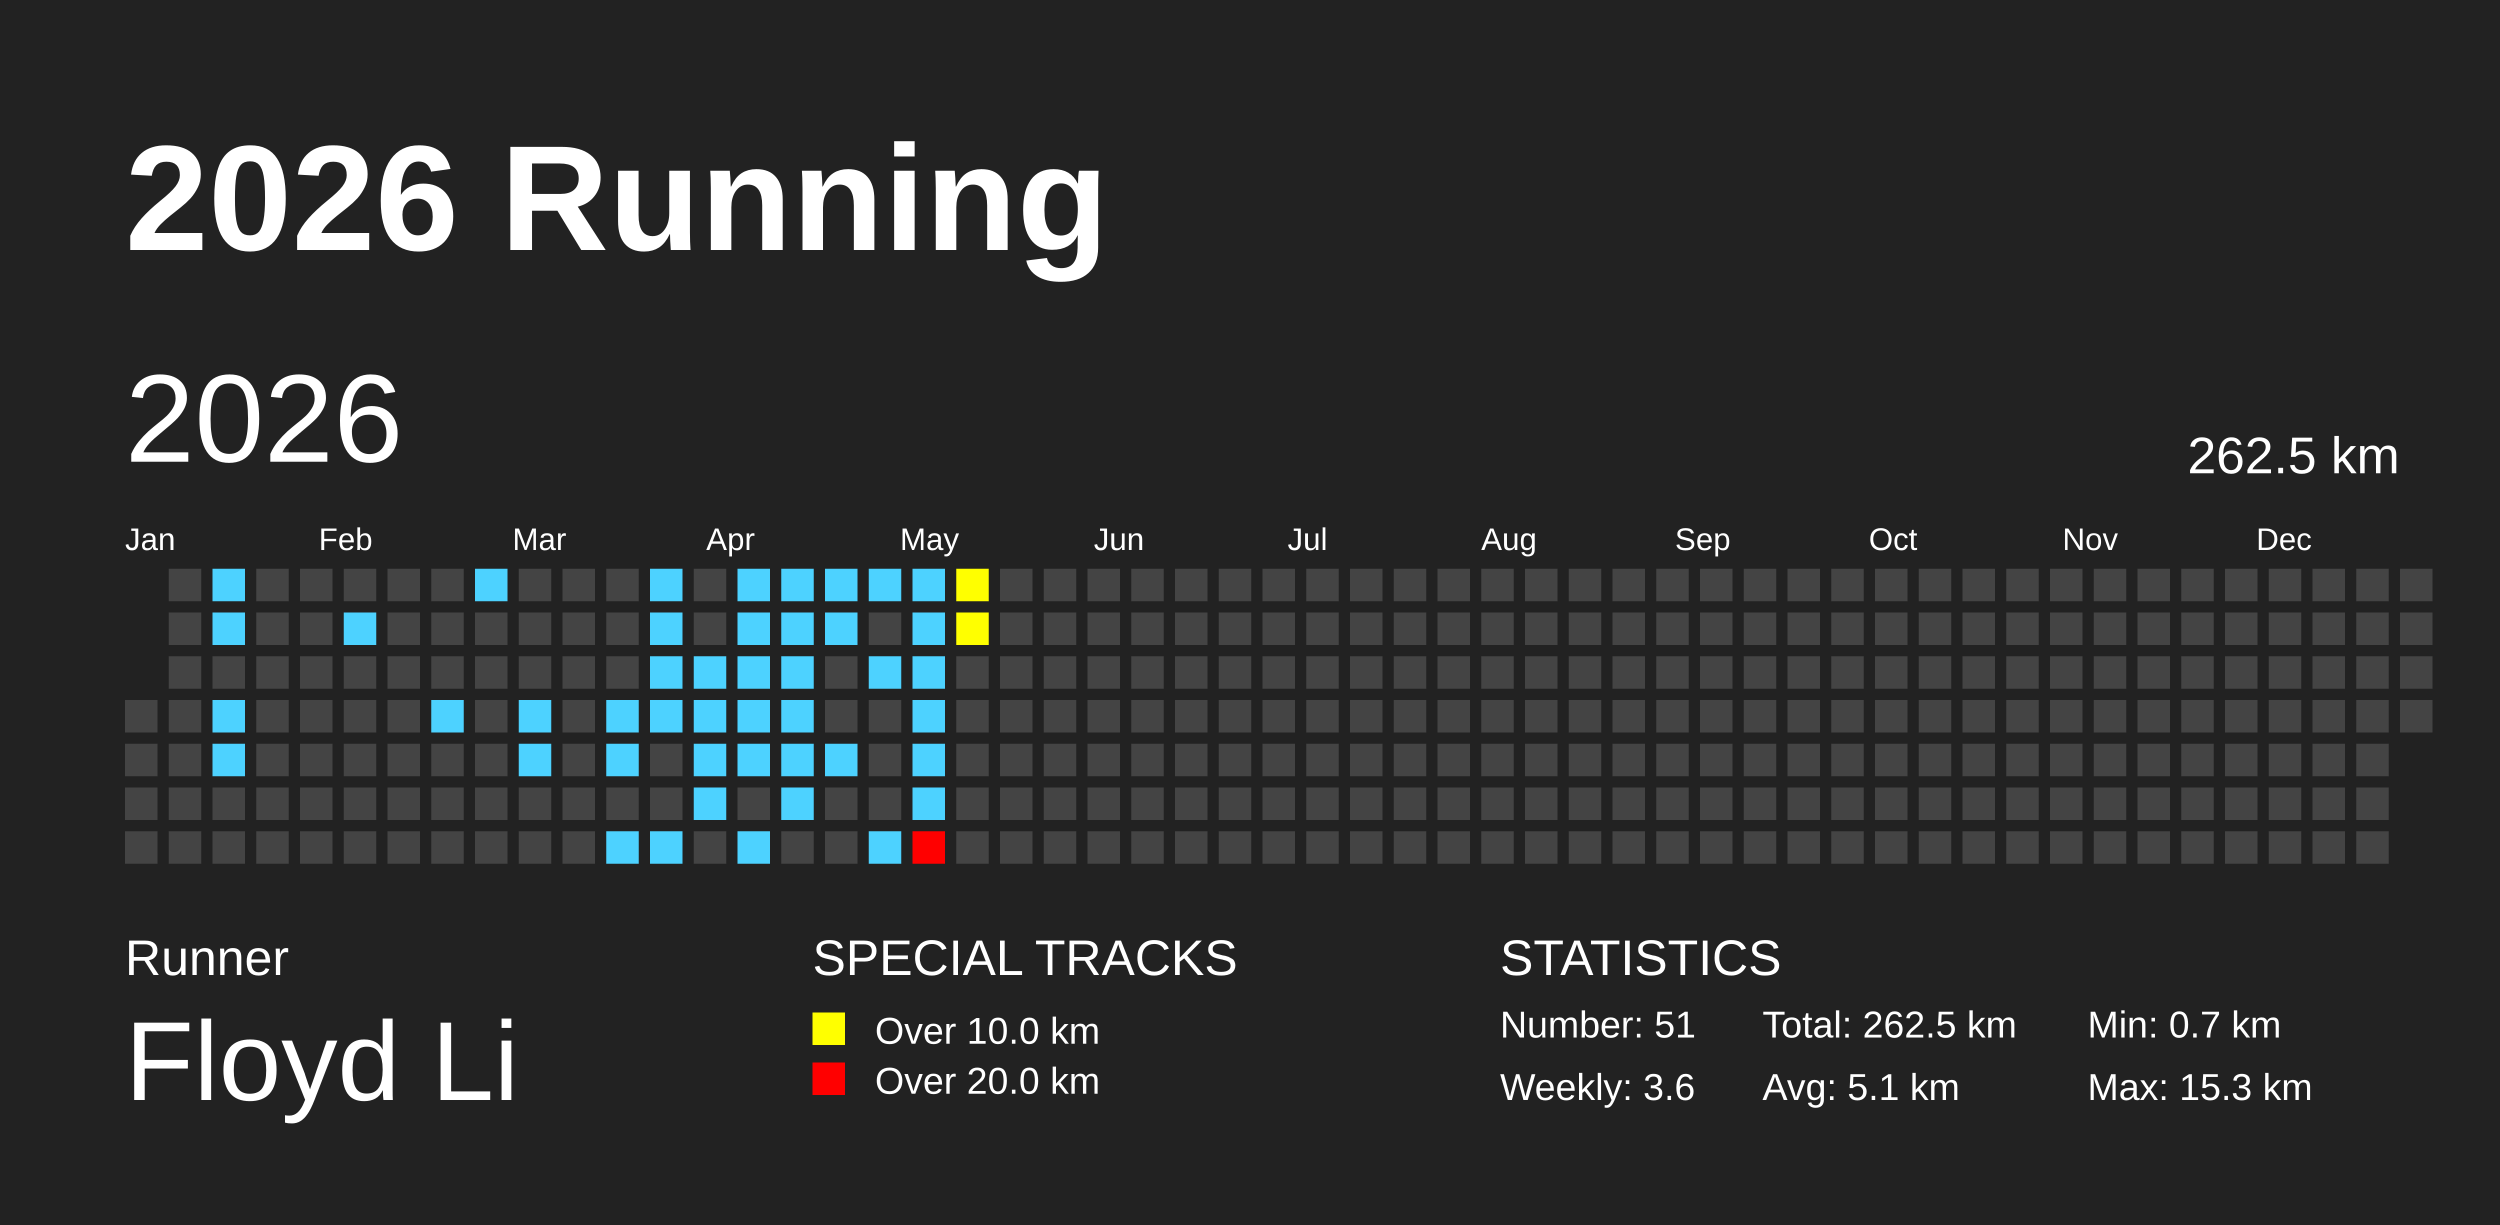
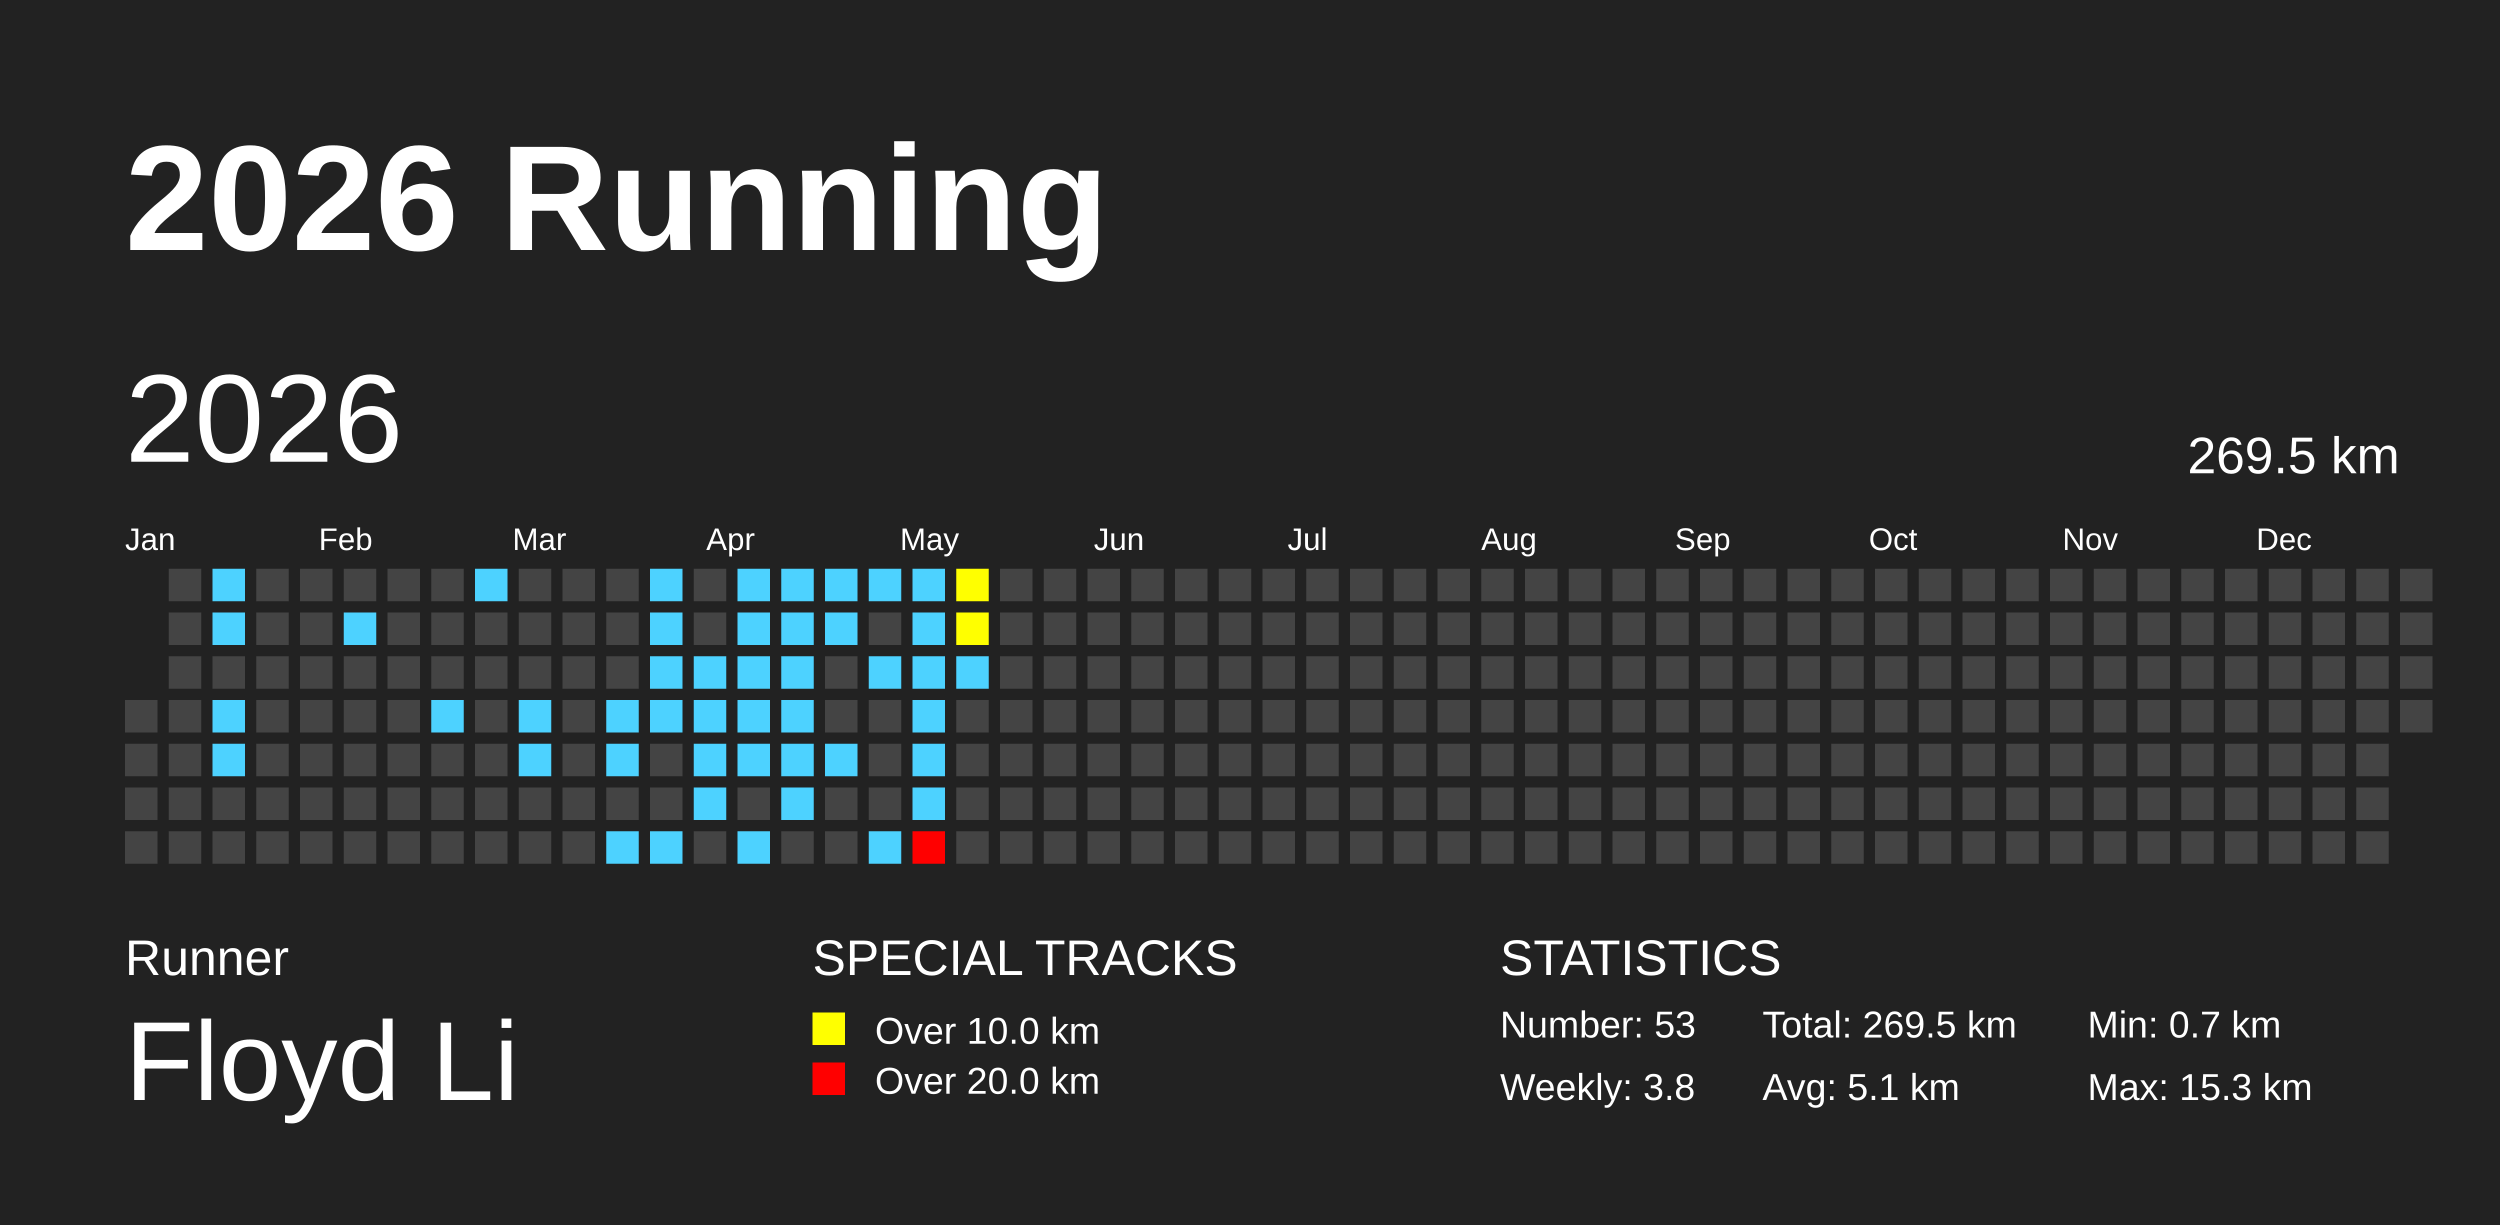
<svg xmlns="http://www.w3.org/2000/svg" baseProfile="full" height="98mm" version="1.1" viewBox="0,0,200,98" width="200mm">
  <defs />
  <rect fill="#222222" height="98" width="200" x="0" y="0" />
  <text fill="#FFFFFF" style="font-size:12px; font-family:Arial; font-weight:bold;" x="10" y="20">2026 Running</text>
  <text fill="#FFFFFF" style="font-size:4px; font-family:Arial" x="10" y="78">Runner</text>
  <text fill="#FFFFFF" style="font-size:9px; font-family:Arial" x="10" y="88">Floyd Li</text>
  <text fill="#FFFFFF" style="font-size:4px; font-family:Arial" x="65" y="78">SPECIAL TRACKS</text>
  <rect fill="yellow" height="2.6" width="2.6" x="65" y="81" />
  <text fill="#FFFFFF" style="font-size:3px; font-family:Arial" x="70" y="83.5">Over 10.0 km</text>
  <rect fill="red" height="2.6" width="2.6" x="65" y="85" />
  <text fill="#FFFFFF" style="font-size:3px; font-family:Arial" x="70" y="87.5">Over 20.0 km</text>
  <text fill="#FFFFFF" style="font-size:4px; font-family:Arial" x="120" y="78">STATISTICS</text>
-   <text fill="#FFFFFF" style="font-size:3px; font-family:Arial" x="120" y="83">Number: 51</text>
-   <text fill="#FFFFFF" style="font-size:3px; font-family:Arial" x="120" y="88">Weekly: 3.6</text>
-   <text fill="#FFFFFF" style="font-size:3px; font-family:Arial" x="141" y="83">Total: 262.5 km</text>
+   <text fill="#FFFFFF" style="font-size:3px; font-family:Arial" x="120" y="83">Number: 53</text>
+   <text fill="#FFFFFF" style="font-size:3px; font-family:Arial" x="120" y="88">Weekly: 3.8</text>
+   <text fill="#FFFFFF" style="font-size:3px; font-family:Arial" x="141" y="83">Total: 269.5 km</text>
  <text fill="#FFFFFF" style="font-size:3px; font-family:Arial" x="141" y="88">Avg: 5.1 km</text>
  <text fill="#FFFFFF" style="font-size:3px; font-family:Arial" x="167" y="83">Min: 0.7 km</text>
  <text fill="#FFFFFF" style="font-size:3px; font-family:Arial" x="167" y="88">Max: 15.3 km</text>
  <text dominant-baseline="hanging" fill="#FFFFFF" style="font-size:10.0px; font-family:Arial;" x="10" y="30">2026</text>
-   <text dominant-baseline="hanging" fill="#FFFFFF" style="font-size:4.125px; font-family:Arial;" x="175" y="35">262.5 km</text>
+   <text dominant-baseline="hanging" fill="#FFFFFF" style="font-size:4.125px; font-family:Arial;" x="175" y="35">269.5 km</text>
  <text fill="#FFFFFF" style="font-size:2.5px; font-family:Arial" x="10.0" y="44">Jan</text>
  <text fill="#FFFFFF" style="font-size:2.5px; font-family:Arial" x="25.5" y="44">Feb</text>
  <text fill="#FFFFFF" style="font-size:2.5px; font-family:Arial" x="41.0" y="44">Mar</text>
  <text fill="#FFFFFF" style="font-size:2.5px; font-family:Arial" x="56.5" y="44">Apr</text>
  <text fill="#FFFFFF" style="font-size:2.5px; font-family:Arial" x="72.0" y="44">May</text>
  <text fill="#FFFFFF" style="font-size:2.5px; font-family:Arial" x="87.5" y="44">Jun</text>
  <text fill="#FFFFFF" style="font-size:2.5px; font-family:Arial" x="103.0" y="44">Jul</text>
  <text fill="#FFFFFF" style="font-size:2.5px; font-family:Arial" x="118.5" y="44">Aug</text>
  <text fill="#FFFFFF" style="font-size:2.5px; font-family:Arial" x="134.0" y="44">Sep</text>
  <text fill="#FFFFFF" style="font-size:2.5px; font-family:Arial" x="149.5" y="44">Oct</text>
  <text fill="#FFFFFF" style="font-size:2.5px; font-family:Arial" x="165.0" y="44">Nov</text>
  <text fill="#FFFFFF" style="font-size:2.5px; font-family:Arial" x="180.5" y="44">Dec</text>
  <rect fill="#444444" height="2.6" width="2.6" x="10.0" y="56.0" />
  <rect fill="#444444" height="2.6" width="2.6" x="10.0" y="59.5" />
  <rect fill="#444444" height="2.6" width="2.6" x="10.0" y="63.0" />
  <rect fill="#444444" height="2.6" width="2.6" x="10.0" y="66.5" />
  <rect fill="#444444" height="2.6" width="2.6" x="13.5" y="45.5" />
  <rect fill="#444444" height="2.6" width="2.6" x="13.5" y="49.0" />
  <rect fill="#444444" height="2.6" width="2.6" x="13.5" y="52.5" />
  <rect fill="#444444" height="2.6" width="2.6" x="13.5" y="56.0" />
  <rect fill="#444444" height="2.6" width="2.6" x="13.5" y="59.5" />
  <rect fill="#444444" height="2.6" width="2.6" x="13.5" y="63.0" />
  <rect fill="#444444" height="2.6" width="2.6" x="13.5" y="66.5" />
  <rect fill="#4DD2FF" height="2.6" width="2.6" x="17.0" y="45.5" />
  <rect fill="#4DD2FF" height="2.6" width="2.6" x="17.0" y="49.0" />
  <rect fill="#444444" height="2.6" width="2.6" x="17.0" y="52.5" />
  <rect fill="#4DD2FF" height="2.6" width="2.6" x="17.0" y="56.0" />
  <rect fill="#4DD2FF" height="2.6" width="2.6" x="17.0" y="59.5" />
  <rect fill="#444444" height="2.6" width="2.6" x="17.0" y="63.0" />
  <rect fill="#444444" height="2.6" width="2.6" x="17.0" y="66.5" />
  <rect fill="#444444" height="2.6" width="2.6" x="20.5" y="45.5" />
  <rect fill="#444444" height="2.6" width="2.6" x="20.5" y="49.0" />
  <rect fill="#444444" height="2.6" width="2.6" x="20.5" y="52.5" />
  <rect fill="#444444" height="2.6" width="2.6" x="20.5" y="56.0" />
  <rect fill="#444444" height="2.6" width="2.6" x="20.5" y="59.5" />
  <rect fill="#444444" height="2.6" width="2.6" x="20.5" y="63.0" />
  <rect fill="#444444" height="2.6" width="2.6" x="20.5" y="66.5" />
  <rect fill="#444444" height="2.6" width="2.6" x="24.0" y="45.5" />
  <rect fill="#444444" height="2.6" width="2.6" x="24.0" y="49.0" />
  <rect fill="#444444" height="2.6" width="2.6" x="24.0" y="52.5" />
  <rect fill="#444444" height="2.6" width="2.6" x="24.0" y="56.0" />
  <rect fill="#444444" height="2.6" width="2.6" x="24.0" y="59.5" />
  <rect fill="#444444" height="2.6" width="2.6" x="24.0" y="63.0" />
  <rect fill="#444444" height="2.6" width="2.6" x="24.0" y="66.5" />
  <rect fill="#444444" height="2.6" width="2.6" x="27.5" y="45.5" />
  <rect fill="#4DD2FF" height="2.6" width="2.6" x="27.5" y="49.0" />
  <rect fill="#444444" height="2.6" width="2.6" x="27.5" y="52.5" />
  <rect fill="#444444" height="2.6" width="2.6" x="27.5" y="56.0" />
  <rect fill="#444444" height="2.6" width="2.6" x="27.5" y="59.5" />
  <rect fill="#444444" height="2.6" width="2.6" x="27.5" y="63.0" />
  <rect fill="#444444" height="2.6" width="2.6" x="27.5" y="66.5" />
  <rect fill="#444444" height="2.6" width="2.6" x="31.0" y="45.5" />
  <rect fill="#444444" height="2.6" width="2.6" x="31.0" y="49.0" />
  <rect fill="#444444" height="2.6" width="2.6" x="31.0" y="52.5" />
  <rect fill="#444444" height="2.6" width="2.6" x="31.0" y="56.0" />
  <rect fill="#444444" height="2.6" width="2.6" x="31.0" y="59.5" />
  <rect fill="#444444" height="2.6" width="2.6" x="31.0" y="63.0" />
  <rect fill="#444444" height="2.6" width="2.6" x="31.0" y="66.5" />
  <rect fill="#444444" height="2.6" width="2.6" x="34.5" y="45.5" />
  <rect fill="#444444" height="2.6" width="2.6" x="34.5" y="49.0" />
  <rect fill="#444444" height="2.6" width="2.6" x="34.5" y="52.5" />
  <rect fill="#4DD2FF" height="2.6" width="2.6" x="34.5" y="56.0" />
  <rect fill="#444444" height="2.6" width="2.6" x="34.5" y="59.5" />
  <rect fill="#444444" height="2.6" width="2.6" x="34.5" y="63.0" />
  <rect fill="#444444" height="2.6" width="2.6" x="34.5" y="66.5" />
  <rect fill="#4DD2FF" height="2.6" width="2.6" x="38.0" y="45.5" />
  <rect fill="#444444" height="2.6" width="2.6" x="38.0" y="49.0" />
  <rect fill="#444444" height="2.6" width="2.6" x="38.0" y="52.5" />
  <rect fill="#444444" height="2.6" width="2.6" x="38.0" y="56.0" />
  <rect fill="#444444" height="2.6" width="2.6" x="38.0" y="59.5" />
  <rect fill="#444444" height="2.6" width="2.6" x="38.0" y="63.0" />
  <rect fill="#444444" height="2.6" width="2.6" x="38.0" y="66.5" />
  <rect fill="#444444" height="2.6" width="2.6" x="41.5" y="45.5" />
  <rect fill="#444444" height="2.6" width="2.6" x="41.5" y="49.0" />
  <rect fill="#444444" height="2.6" width="2.6" x="41.5" y="52.5" />
  <rect fill="#4DD2FF" height="2.6" width="2.6" x="41.5" y="56.0" />
  <rect fill="#4DD2FF" height="2.6" width="2.6" x="41.5" y="59.5" />
  <rect fill="#444444" height="2.6" width="2.6" x="41.5" y="63.0" />
  <rect fill="#444444" height="2.6" width="2.6" x="41.5" y="66.5" />
  <rect fill="#444444" height="2.6" width="2.6" x="45.0" y="45.5" />
  <rect fill="#444444" height="2.6" width="2.6" x="45.0" y="49.0" />
  <rect fill="#444444" height="2.6" width="2.6" x="45.0" y="52.5" />
  <rect fill="#444444" height="2.6" width="2.6" x="45.0" y="56.0" />
  <rect fill="#444444" height="2.6" width="2.6" x="45.0" y="59.5" />
  <rect fill="#444444" height="2.6" width="2.6" x="45.0" y="63.0" />
  <rect fill="#444444" height="2.6" width="2.6" x="45.0" y="66.5" />
  <rect fill="#444444" height="2.6" width="2.6" x="48.5" y="45.5" />
  <rect fill="#444444" height="2.6" width="2.6" x="48.5" y="49.0" />
  <rect fill="#444444" height="2.6" width="2.6" x="48.5" y="52.5" />
  <rect fill="#4DD2FF" height="2.6" width="2.6" x="48.5" y="56.0" />
  <rect fill="#4DD2FF" height="2.6" width="2.6" x="48.5" y="59.5" />
  <rect fill="#444444" height="2.6" width="2.6" x="48.5" y="63.0" />
  <rect fill="#4DD2FF" height="2.6" width="2.6" x="48.5" y="66.5" />
  <rect fill="#4DD2FF" height="2.6" width="2.6" x="52.0" y="45.5" />
  <rect fill="#4DD2FF" height="2.6" width="2.6" x="52.0" y="49.0" />
  <rect fill="#4DD2FF" height="2.6" width="2.6" x="52.0" y="52.5" />
  <rect fill="#4DD2FF" height="2.6" width="2.6" x="52.0" y="56.0" />
  <rect fill="#444444" height="2.6" width="2.6" x="52.0" y="59.5" />
  <rect fill="#444444" height="2.6" width="2.6" x="52.0" y="63.0" />
  <rect fill="#4DD2FF" height="2.6" width="2.6" x="52.0" y="66.5" />
  <rect fill="#444444" height="2.6" width="2.6" x="55.5" y="45.5" />
  <rect fill="#444444" height="2.6" width="2.6" x="55.5" y="49.0" />
  <rect fill="#4DD2FF" height="2.6" width="2.6" x="55.5" y="52.5" />
  <rect fill="#4DD2FF" height="2.6" width="2.6" x="55.5" y="56.0" />
  <rect fill="#4DD2FF" height="2.6" width="2.6" x="55.5" y="59.5" />
  <rect fill="#4DD2FF" height="2.6" width="2.6" x="55.5" y="63.0" />
  <rect fill="#444444" height="2.6" width="2.6" x="55.5" y="66.5" />
  <rect fill="#4DD2FF" height="2.6" width="2.6" x="59.0" y="45.5" />
  <rect fill="#4DD2FF" height="2.6" width="2.6" x="59.0" y="49.0" />
  <rect fill="#4DD2FF" height="2.6" width="2.6" x="59.0" y="52.5" />
  <rect fill="#4DD2FF" height="2.6" width="2.6" x="59.0" y="56.0" />
  <rect fill="#4DD2FF" height="2.6" width="2.6" x="59.0" y="59.5" />
  <rect fill="#444444" height="2.6" width="2.6" x="59.0" y="63.0" />
  <rect fill="#4DD2FF" height="2.6" width="2.6" x="59.0" y="66.5" />
  <rect fill="#4DD2FF" height="2.6" width="2.6" x="62.5" y="45.5" />
  <rect fill="#4DD2FF" height="2.6" width="2.6" x="62.5" y="49.0" />
  <rect fill="#4DD2FF" height="2.6" width="2.6" x="62.5" y="52.5" />
  <rect fill="#4DD2FF" height="2.6" width="2.6" x="62.5" y="56.0" />
  <rect fill="#4DD2FF" height="2.6" width="2.6" x="62.5" y="59.5" />
  <rect fill="#4DD2FF" height="2.6" width="2.6" x="62.5" y="63.0" />
  <rect fill="#444444" height="2.6" width="2.6" x="62.5" y="66.5" />
  <rect fill="#4DD2FF" height="2.6" width="2.6" x="66.0" y="45.5" />
  <rect fill="#4DD2FF" height="2.6" width="2.6" x="66.0" y="49.0" />
  <rect fill="#444444" height="2.6" width="2.6" x="66.0" y="52.5" />
  <rect fill="#444444" height="2.6" width="2.6" x="66.0" y="56.0" />
  <rect fill="#4DD2FF" height="2.6" width="2.6" x="66.0" y="59.5" />
  <rect fill="#444444" height="2.6" width="2.6" x="66.0" y="63.0" />
  <rect fill="#444444" height="2.6" width="2.6" x="66.0" y="66.5" />
  <rect fill="#4DD2FF" height="2.6" width="2.6" x="69.5" y="45.5" />
  <rect fill="#444444" height="2.6" width="2.6" x="69.5" y="49.0" />
  <rect fill="#4DD2FF" height="2.6" width="2.6" x="69.5" y="52.5" />
  <rect fill="#444444" height="2.6" width="2.6" x="69.5" y="56.0" />
  <rect fill="#444444" height="2.6" width="2.6" x="69.5" y="59.5" />
  <rect fill="#444444" height="2.6" width="2.6" x="69.5" y="63.0" />
  <rect fill="#4DD2FF" height="2.6" width="2.6" x="69.5" y="66.5" />
  <rect fill="#4DD2FF" height="2.6" width="2.6" x="73.0" y="45.5" />
  <rect fill="#4DD2FF" height="2.6" width="2.6" x="73.0" y="49.0" />
  <rect fill="#4DD2FF" height="2.6" width="2.6" x="73.0" y="52.5" />
  <rect fill="#4DD2FF" height="2.6" width="2.6" x="73.0" y="56.0" />
  <rect fill="#4DD2FF" height="2.6" width="2.6" x="73.0" y="59.5" />
  <rect fill="#4DD2FF" height="2.6" width="2.6" x="73.0" y="63.0" />
  <rect fill="red" height="2.6" width="2.6" x="73.0" y="66.5" />
  <rect fill="yellow" height="2.6" width="2.6" x="76.5" y="45.5" />
  <rect fill="yellow" height="2.6" width="2.6" x="76.5" y="49.0" />
-   <rect fill="#444444" height="2.6" width="2.6" x="76.5" y="52.5" />
+   <rect fill="#4DD2FF" height="2.6" width="2.6" x="76.5" y="52.5" />
  <rect fill="#444444" height="2.6" width="2.6" x="76.5" y="56.0" />
  <rect fill="#444444" height="2.6" width="2.6" x="76.5" y="59.5" />
  <rect fill="#444444" height="2.6" width="2.6" x="76.5" y="63.0" />
  <rect fill="#444444" height="2.6" width="2.6" x="76.5" y="66.5" />
  <rect fill="#444444" height="2.6" width="2.6" x="80.0" y="45.5" />
  <rect fill="#444444" height="2.6" width="2.6" x="80.0" y="49.0" />
  <rect fill="#444444" height="2.6" width="2.6" x="80.0" y="52.5" />
  <rect fill="#444444" height="2.6" width="2.6" x="80.0" y="56.0" />
  <rect fill="#444444" height="2.6" width="2.6" x="80.0" y="59.5" />
  <rect fill="#444444" height="2.6" width="2.6" x="80.0" y="63.0" />
  <rect fill="#444444" height="2.6" width="2.6" x="80.0" y="66.5" />
  <rect fill="#444444" height="2.6" width="2.6" x="83.5" y="45.5" />
  <rect fill="#444444" height="2.6" width="2.6" x="83.5" y="49.0" />
  <rect fill="#444444" height="2.6" width="2.6" x="83.5" y="52.5" />
  <rect fill="#444444" height="2.6" width="2.6" x="83.5" y="56.0" />
  <rect fill="#444444" height="2.6" width="2.6" x="83.5" y="59.5" />
  <rect fill="#444444" height="2.6" width="2.6" x="83.5" y="63.0" />
  <rect fill="#444444" height="2.6" width="2.6" x="83.5" y="66.5" />
  <rect fill="#444444" height="2.6" width="2.6" x="87.0" y="45.5" />
  <rect fill="#444444" height="2.6" width="2.6" x="87.0" y="49.0" />
  <rect fill="#444444" height="2.6" width="2.6" x="87.0" y="52.5" />
  <rect fill="#444444" height="2.6" width="2.6" x="87.0" y="56.0" />
  <rect fill="#444444" height="2.6" width="2.6" x="87.0" y="59.5" />
  <rect fill="#444444" height="2.6" width="2.6" x="87.0" y="63.0" />
  <rect fill="#444444" height="2.6" width="2.6" x="87.0" y="66.5" />
  <rect fill="#444444" height="2.6" width="2.6" x="90.5" y="45.5" />
  <rect fill="#444444" height="2.6" width="2.6" x="90.5" y="49.0" />
  <rect fill="#444444" height="2.6" width="2.6" x="90.5" y="52.5" />
  <rect fill="#444444" height="2.6" width="2.6" x="90.5" y="56.0" />
  <rect fill="#444444" height="2.6" width="2.6" x="90.5" y="59.5" />
  <rect fill="#444444" height="2.6" width="2.6" x="90.5" y="63.0" />
  <rect fill="#444444" height="2.6" width="2.6" x="90.5" y="66.5" />
  <rect fill="#444444" height="2.6" width="2.6" x="94.0" y="45.5" />
  <rect fill="#444444" height="2.6" width="2.6" x="94.0" y="49.0" />
  <rect fill="#444444" height="2.6" width="2.6" x="94.0" y="52.5" />
  <rect fill="#444444" height="2.6" width="2.6" x="94.0" y="56.0" />
  <rect fill="#444444" height="2.6" width="2.6" x="94.0" y="59.5" />
  <rect fill="#444444" height="2.6" width="2.6" x="94.0" y="63.0" />
  <rect fill="#444444" height="2.6" width="2.6" x="94.0" y="66.5" />
  <rect fill="#444444" height="2.6" width="2.6" x="97.5" y="45.5" />
  <rect fill="#444444" height="2.6" width="2.6" x="97.5" y="49.0" />
  <rect fill="#444444" height="2.6" width="2.6" x="97.5" y="52.5" />
  <rect fill="#444444" height="2.6" width="2.6" x="97.5" y="56.0" />
  <rect fill="#444444" height="2.6" width="2.6" x="97.5" y="59.5" />
  <rect fill="#444444" height="2.6" width="2.6" x="97.5" y="63.0" />
  <rect fill="#444444" height="2.6" width="2.6" x="97.5" y="66.5" />
  <rect fill="#444444" height="2.6" width="2.6" x="101.0" y="45.5" />
  <rect fill="#444444" height="2.6" width="2.6" x="101.0" y="49.0" />
  <rect fill="#444444" height="2.6" width="2.6" x="101.0" y="52.5" />
  <rect fill="#444444" height="2.6" width="2.6" x="101.0" y="56.0" />
  <rect fill="#444444" height="2.6" width="2.6" x="101.0" y="59.5" />
  <rect fill="#444444" height="2.6" width="2.6" x="101.0" y="63.0" />
  <rect fill="#444444" height="2.6" width="2.6" x="101.0" y="66.5" />
  <rect fill="#444444" height="2.6" width="2.6" x="104.5" y="45.5" />
  <rect fill="#444444" height="2.6" width="2.6" x="104.5" y="49.0" />
  <rect fill="#444444" height="2.6" width="2.6" x="104.5" y="52.5" />
  <rect fill="#444444" height="2.6" width="2.6" x="104.5" y="56.0" />
  <rect fill="#444444" height="2.6" width="2.6" x="104.5" y="59.5" />
  <rect fill="#444444" height="2.6" width="2.6" x="104.5" y="63.0" />
  <rect fill="#444444" height="2.6" width="2.6" x="104.5" y="66.5" />
  <rect fill="#444444" height="2.6" width="2.6" x="108.0" y="45.5" />
  <rect fill="#444444" height="2.6" width="2.6" x="108.0" y="49.0" />
  <rect fill="#444444" height="2.6" width="2.6" x="108.0" y="52.5" />
  <rect fill="#444444" height="2.6" width="2.6" x="108.0" y="56.0" />
  <rect fill="#444444" height="2.6" width="2.6" x="108.0" y="59.5" />
  <rect fill="#444444" height="2.6" width="2.6" x="108.0" y="63.0" />
  <rect fill="#444444" height="2.6" width="2.6" x="108.0" y="66.5" />
  <rect fill="#444444" height="2.6" width="2.6" x="111.5" y="45.5" />
  <rect fill="#444444" height="2.6" width="2.6" x="111.5" y="49.0" />
  <rect fill="#444444" height="2.6" width="2.6" x="111.5" y="52.5" />
  <rect fill="#444444" height="2.6" width="2.6" x="111.5" y="56.0" />
  <rect fill="#444444" height="2.6" width="2.6" x="111.5" y="59.5" />
  <rect fill="#444444" height="2.6" width="2.6" x="111.5" y="63.0" />
  <rect fill="#444444" height="2.6" width="2.6" x="111.5" y="66.5" />
  <rect fill="#444444" height="2.6" width="2.6" x="115.0" y="45.5" />
  <rect fill="#444444" height="2.6" width="2.6" x="115.0" y="49.0" />
  <rect fill="#444444" height="2.6" width="2.6" x="115.0" y="52.5" />
  <rect fill="#444444" height="2.6" width="2.6" x="115.0" y="56.0" />
  <rect fill="#444444" height="2.6" width="2.6" x="115.0" y="59.5" />
  <rect fill="#444444" height="2.6" width="2.6" x="115.0" y="63.0" />
  <rect fill="#444444" height="2.6" width="2.6" x="115.0" y="66.5" />
  <rect fill="#444444" height="2.6" width="2.6" x="118.5" y="45.5" />
  <rect fill="#444444" height="2.6" width="2.6" x="118.5" y="49.0" />
  <rect fill="#444444" height="2.6" width="2.6" x="118.5" y="52.5" />
  <rect fill="#444444" height="2.6" width="2.6" x="118.5" y="56.0" />
  <rect fill="#444444" height="2.6" width="2.6" x="118.5" y="59.5" />
  <rect fill="#444444" height="2.6" width="2.6" x="118.5" y="63.0" />
  <rect fill="#444444" height="2.6" width="2.6" x="118.5" y="66.5" />
  <rect fill="#444444" height="2.6" width="2.6" x="122.0" y="45.5" />
  <rect fill="#444444" height="2.6" width="2.6" x="122.0" y="49.0" />
  <rect fill="#444444" height="2.6" width="2.6" x="122.0" y="52.5" />
  <rect fill="#444444" height="2.6" width="2.6" x="122.0" y="56.0" />
  <rect fill="#444444" height="2.6" width="2.6" x="122.0" y="59.5" />
  <rect fill="#444444" height="2.6" width="2.6" x="122.0" y="63.0" />
  <rect fill="#444444" height="2.6" width="2.6" x="122.0" y="66.5" />
  <rect fill="#444444" height="2.6" width="2.6" x="125.5" y="45.5" />
  <rect fill="#444444" height="2.6" width="2.6" x="125.5" y="49.0" />
  <rect fill="#444444" height="2.6" width="2.6" x="125.5" y="52.5" />
  <rect fill="#444444" height="2.6" width="2.6" x="125.5" y="56.0" />
  <rect fill="#444444" height="2.6" width="2.6" x="125.5" y="59.5" />
  <rect fill="#444444" height="2.6" width="2.6" x="125.5" y="63.0" />
  <rect fill="#444444" height="2.6" width="2.6" x="125.5" y="66.5" />
  <rect fill="#444444" height="2.6" width="2.6" x="129.0" y="45.5" />
  <rect fill="#444444" height="2.6" width="2.6" x="129.0" y="49.0" />
  <rect fill="#444444" height="2.6" width="2.6" x="129.0" y="52.5" />
  <rect fill="#444444" height="2.6" width="2.6" x="129.0" y="56.0" />
  <rect fill="#444444" height="2.6" width="2.6" x="129.0" y="59.5" />
  <rect fill="#444444" height="2.6" width="2.6" x="129.0" y="63.0" />
  <rect fill="#444444" height="2.6" width="2.6" x="129.0" y="66.5" />
  <rect fill="#444444" height="2.6" width="2.6" x="132.5" y="45.5" />
  <rect fill="#444444" height="2.6" width="2.6" x="132.5" y="49.0" />
  <rect fill="#444444" height="2.6" width="2.6" x="132.5" y="52.5" />
  <rect fill="#444444" height="2.6" width="2.6" x="132.5" y="56.0" />
  <rect fill="#444444" height="2.6" width="2.6" x="132.5" y="59.5" />
  <rect fill="#444444" height="2.6" width="2.6" x="132.5" y="63.0" />
  <rect fill="#444444" height="2.6" width="2.6" x="132.5" y="66.5" />
  <rect fill="#444444" height="2.6" width="2.6" x="136.0" y="45.5" />
  <rect fill="#444444" height="2.6" width="2.6" x="136.0" y="49.0" />
  <rect fill="#444444" height="2.6" width="2.6" x="136.0" y="52.5" />
  <rect fill="#444444" height="2.6" width="2.6" x="136.0" y="56.0" />
  <rect fill="#444444" height="2.6" width="2.6" x="136.0" y="59.5" />
  <rect fill="#444444" height="2.6" width="2.6" x="136.0" y="63.0" />
  <rect fill="#444444" height="2.6" width="2.6" x="136.0" y="66.5" />
  <rect fill="#444444" height="2.6" width="2.6" x="139.5" y="45.5" />
  <rect fill="#444444" height="2.6" width="2.6" x="139.5" y="49.0" />
  <rect fill="#444444" height="2.6" width="2.6" x="139.5" y="52.5" />
  <rect fill="#444444" height="2.6" width="2.6" x="139.5" y="56.0" />
  <rect fill="#444444" height="2.6" width="2.6" x="139.5" y="59.5" />
  <rect fill="#444444" height="2.6" width="2.6" x="139.5" y="63.0" />
  <rect fill="#444444" height="2.6" width="2.6" x="139.5" y="66.5" />
  <rect fill="#444444" height="2.6" width="2.6" x="143.0" y="45.5" />
  <rect fill="#444444" height="2.6" width="2.6" x="143.0" y="49.0" />
  <rect fill="#444444" height="2.6" width="2.6" x="143.0" y="52.5" />
  <rect fill="#444444" height="2.6" width="2.6" x="143.0" y="56.0" />
  <rect fill="#444444" height="2.6" width="2.6" x="143.0" y="59.5" />
  <rect fill="#444444" height="2.6" width="2.6" x="143.0" y="63.0" />
  <rect fill="#444444" height="2.6" width="2.6" x="143.0" y="66.5" />
  <rect fill="#444444" height="2.6" width="2.6" x="146.5" y="45.5" />
  <rect fill="#444444" height="2.6" width="2.6" x="146.5" y="49.0" />
  <rect fill="#444444" height="2.6" width="2.6" x="146.5" y="52.5" />
  <rect fill="#444444" height="2.6" width="2.6" x="146.5" y="56.0" />
  <rect fill="#444444" height="2.6" width="2.6" x="146.5" y="59.5" />
  <rect fill="#444444" height="2.6" width="2.6" x="146.5" y="63.0" />
  <rect fill="#444444" height="2.6" width="2.6" x="146.5" y="66.5" />
  <rect fill="#444444" height="2.6" width="2.6" x="150.0" y="45.5" />
  <rect fill="#444444" height="2.6" width="2.6" x="150.0" y="49.0" />
  <rect fill="#444444" height="2.6" width="2.6" x="150.0" y="52.5" />
  <rect fill="#444444" height="2.6" width="2.6" x="150.0" y="56.0" />
  <rect fill="#444444" height="2.6" width="2.6" x="150.0" y="59.5" />
  <rect fill="#444444" height="2.6" width="2.6" x="150.0" y="63.0" />
  <rect fill="#444444" height="2.6" width="2.6" x="150.0" y="66.5" />
  <rect fill="#444444" height="2.6" width="2.6" x="153.5" y="45.5" />
  <rect fill="#444444" height="2.6" width="2.6" x="153.5" y="49.0" />
  <rect fill="#444444" height="2.6" width="2.6" x="153.5" y="52.5" />
  <rect fill="#444444" height="2.6" width="2.6" x="153.5" y="56.0" />
  <rect fill="#444444" height="2.6" width="2.6" x="153.5" y="59.5" />
  <rect fill="#444444" height="2.6" width="2.6" x="153.5" y="63.0" />
  <rect fill="#444444" height="2.6" width="2.6" x="153.5" y="66.5" />
  <rect fill="#444444" height="2.6" width="2.6" x="157.0" y="45.5" />
  <rect fill="#444444" height="2.6" width="2.6" x="157.0" y="49.0" />
  <rect fill="#444444" height="2.6" width="2.6" x="157.0" y="52.5" />
  <rect fill="#444444" height="2.6" width="2.6" x="157.0" y="56.0" />
  <rect fill="#444444" height="2.6" width="2.6" x="157.0" y="59.5" />
  <rect fill="#444444" height="2.6" width="2.6" x="157.0" y="63.0" />
  <rect fill="#444444" height="2.6" width="2.6" x="157.0" y="66.5" />
  <rect fill="#444444" height="2.6" width="2.6" x="160.5" y="45.5" />
  <rect fill="#444444" height="2.6" width="2.6" x="160.5" y="49.0" />
  <rect fill="#444444" height="2.6" width="2.6" x="160.5" y="52.5" />
  <rect fill="#444444" height="2.6" width="2.6" x="160.5" y="56.0" />
  <rect fill="#444444" height="2.6" width="2.6" x="160.5" y="59.5" />
  <rect fill="#444444" height="2.6" width="2.6" x="160.5" y="63.0" />
  <rect fill="#444444" height="2.6" width="2.6" x="160.5" y="66.5" />
  <rect fill="#444444" height="2.6" width="2.6" x="164.0" y="45.5" />
  <rect fill="#444444" height="2.6" width="2.6" x="164.0" y="49.0" />
  <rect fill="#444444" height="2.6" width="2.6" x="164.0" y="52.5" />
  <rect fill="#444444" height="2.6" width="2.6" x="164.0" y="56.0" />
  <rect fill="#444444" height="2.6" width="2.6" x="164.0" y="59.5" />
  <rect fill="#444444" height="2.6" width="2.6" x="164.0" y="63.0" />
  <rect fill="#444444" height="2.6" width="2.6" x="164.0" y="66.5" />
  <rect fill="#444444" height="2.6" width="2.6" x="167.5" y="45.5" />
  <rect fill="#444444" height="2.6" width="2.6" x="167.5" y="49.0" />
  <rect fill="#444444" height="2.6" width="2.6" x="167.5" y="52.5" />
  <rect fill="#444444" height="2.6" width="2.6" x="167.5" y="56.0" />
  <rect fill="#444444" height="2.6" width="2.6" x="167.5" y="59.5" />
  <rect fill="#444444" height="2.6" width="2.6" x="167.5" y="63.0" />
  <rect fill="#444444" height="2.6" width="2.6" x="167.5" y="66.5" />
  <rect fill="#444444" height="2.6" width="2.6" x="171.0" y="45.5" />
  <rect fill="#444444" height="2.6" width="2.6" x="171.0" y="49.0" />
  <rect fill="#444444" height="2.6" width="2.6" x="171.0" y="52.5" />
  <rect fill="#444444" height="2.6" width="2.6" x="171.0" y="56.0" />
  <rect fill="#444444" height="2.6" width="2.6" x="171.0" y="59.5" />
  <rect fill="#444444" height="2.6" width="2.6" x="171.0" y="63.0" />
  <rect fill="#444444" height="2.6" width="2.6" x="171.0" y="66.5" />
  <rect fill="#444444" height="2.6" width="2.6" x="174.5" y="45.5" />
  <rect fill="#444444" height="2.6" width="2.6" x="174.5" y="49.0" />
  <rect fill="#444444" height="2.6" width="2.6" x="174.5" y="52.5" />
  <rect fill="#444444" height="2.6" width="2.6" x="174.5" y="56.0" />
  <rect fill="#444444" height="2.6" width="2.6" x="174.5" y="59.5" />
  <rect fill="#444444" height="2.6" width="2.6" x="174.5" y="63.0" />
  <rect fill="#444444" height="2.6" width="2.6" x="174.5" y="66.5" />
  <rect fill="#444444" height="2.6" width="2.6" x="178.0" y="45.5" />
  <rect fill="#444444" height="2.6" width="2.6" x="178.0" y="49.0" />
  <rect fill="#444444" height="2.6" width="2.6" x="178.0" y="52.5" />
  <rect fill="#444444" height="2.6" width="2.6" x="178.0" y="56.0" />
  <rect fill="#444444" height="2.6" width="2.6" x="178.0" y="59.5" />
  <rect fill="#444444" height="2.6" width="2.6" x="178.0" y="63.0" />
  <rect fill="#444444" height="2.6" width="2.6" x="178.0" y="66.5" />
  <rect fill="#444444" height="2.6" width="2.6" x="181.5" y="45.5" />
  <rect fill="#444444" height="2.6" width="2.6" x="181.5" y="49.0" />
  <rect fill="#444444" height="2.6" width="2.6" x="181.5" y="52.5" />
  <rect fill="#444444" height="2.6" width="2.6" x="181.5" y="56.0" />
  <rect fill="#444444" height="2.6" width="2.6" x="181.5" y="59.5" />
  <rect fill="#444444" height="2.6" width="2.6" x="181.5" y="63.0" />
  <rect fill="#444444" height="2.6" width="2.6" x="181.5" y="66.5" />
  <rect fill="#444444" height="2.6" width="2.6" x="185.0" y="45.5" />
  <rect fill="#444444" height="2.6" width="2.6" x="185.0" y="49.0" />
  <rect fill="#444444" height="2.6" width="2.6" x="185.0" y="52.5" />
  <rect fill="#444444" height="2.6" width="2.6" x="185.0" y="56.0" />
  <rect fill="#444444" height="2.6" width="2.6" x="185.0" y="59.5" />
  <rect fill="#444444" height="2.6" width="2.6" x="185.0" y="63.0" />
  <rect fill="#444444" height="2.6" width="2.6" x="185.0" y="66.5" />
  <rect fill="#444444" height="2.6" width="2.6" x="188.5" y="45.5" />
  <rect fill="#444444" height="2.6" width="2.6" x="188.5" y="49.0" />
  <rect fill="#444444" height="2.6" width="2.6" x="188.5" y="52.5" />
  <rect fill="#444444" height="2.6" width="2.6" x="188.5" y="56.0" />
  <rect fill="#444444" height="2.6" width="2.6" x="188.5" y="59.5" />
  <rect fill="#444444" height="2.6" width="2.6" x="188.5" y="63.0" />
  <rect fill="#444444" height="2.6" width="2.6" x="188.5" y="66.5" />
  <rect fill="#444444" height="2.6" width="2.6" x="192.0" y="45.5" />
  <rect fill="#444444" height="2.6" width="2.6" x="192.0" y="49.0" />
  <rect fill="#444444" height="2.6" width="2.6" x="192.0" y="52.5" />
  <rect fill="#444444" height="2.6" width="2.6" x="192.0" y="56.0" />
</svg>
